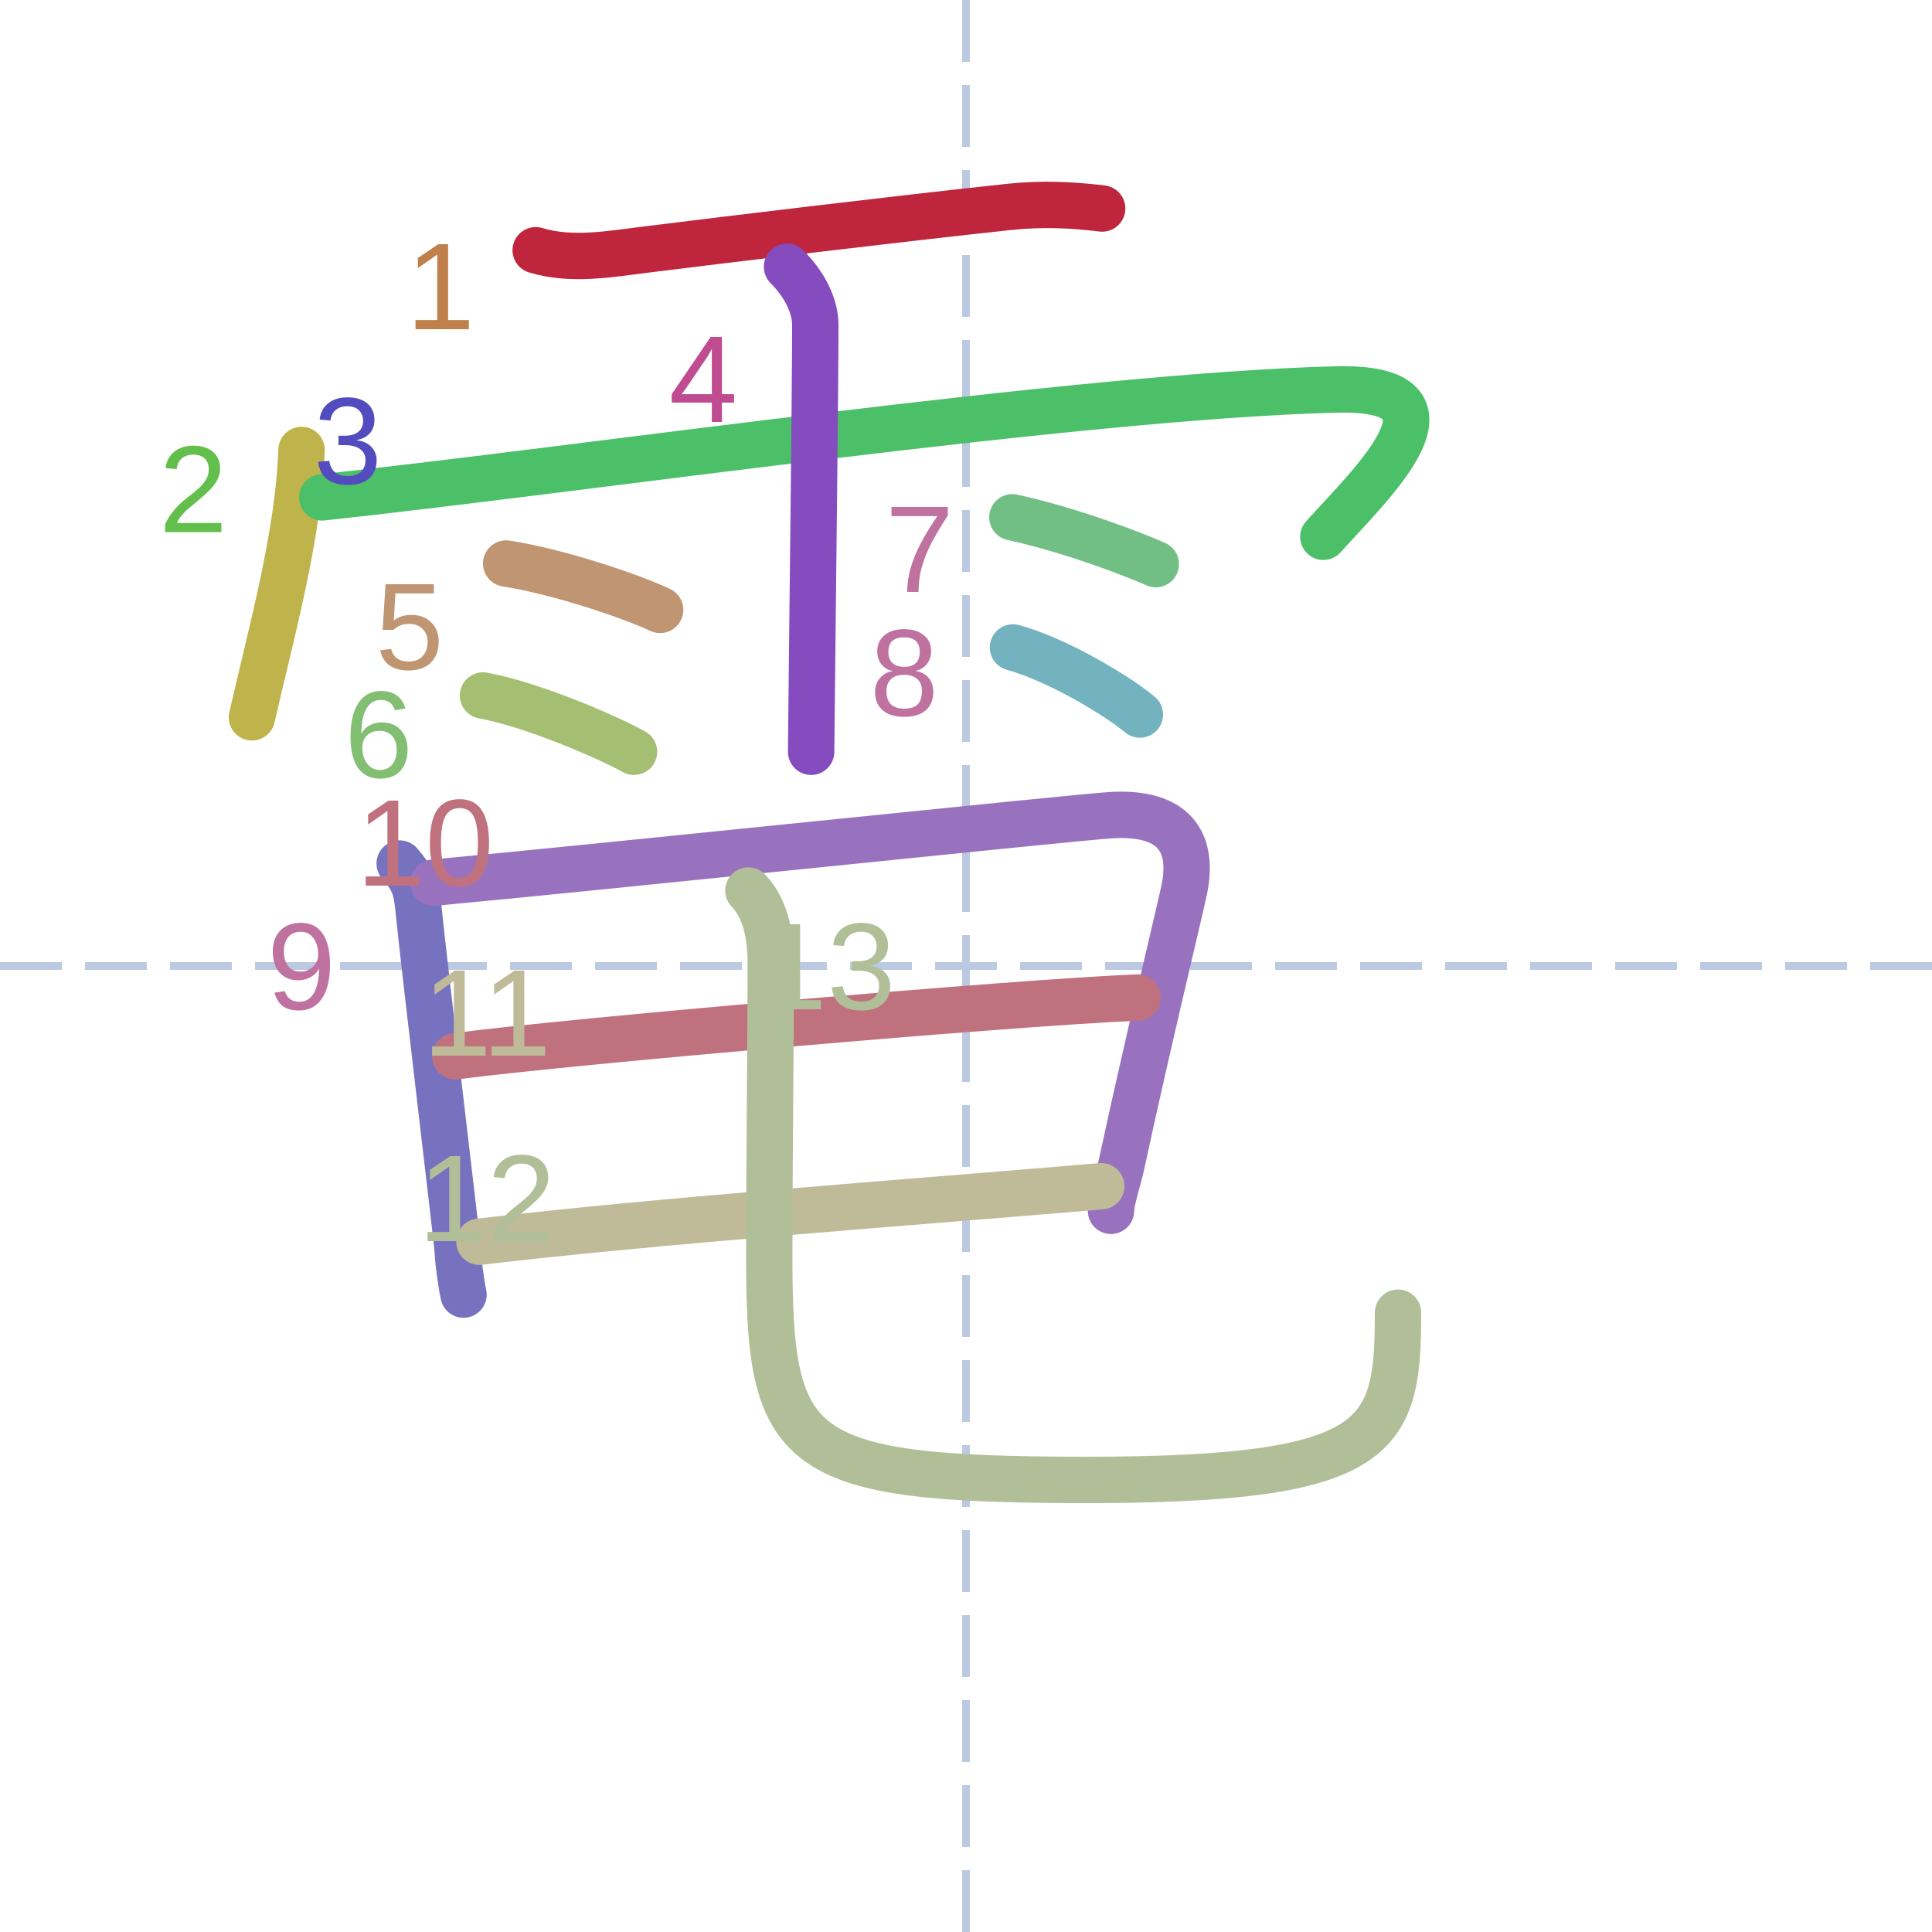
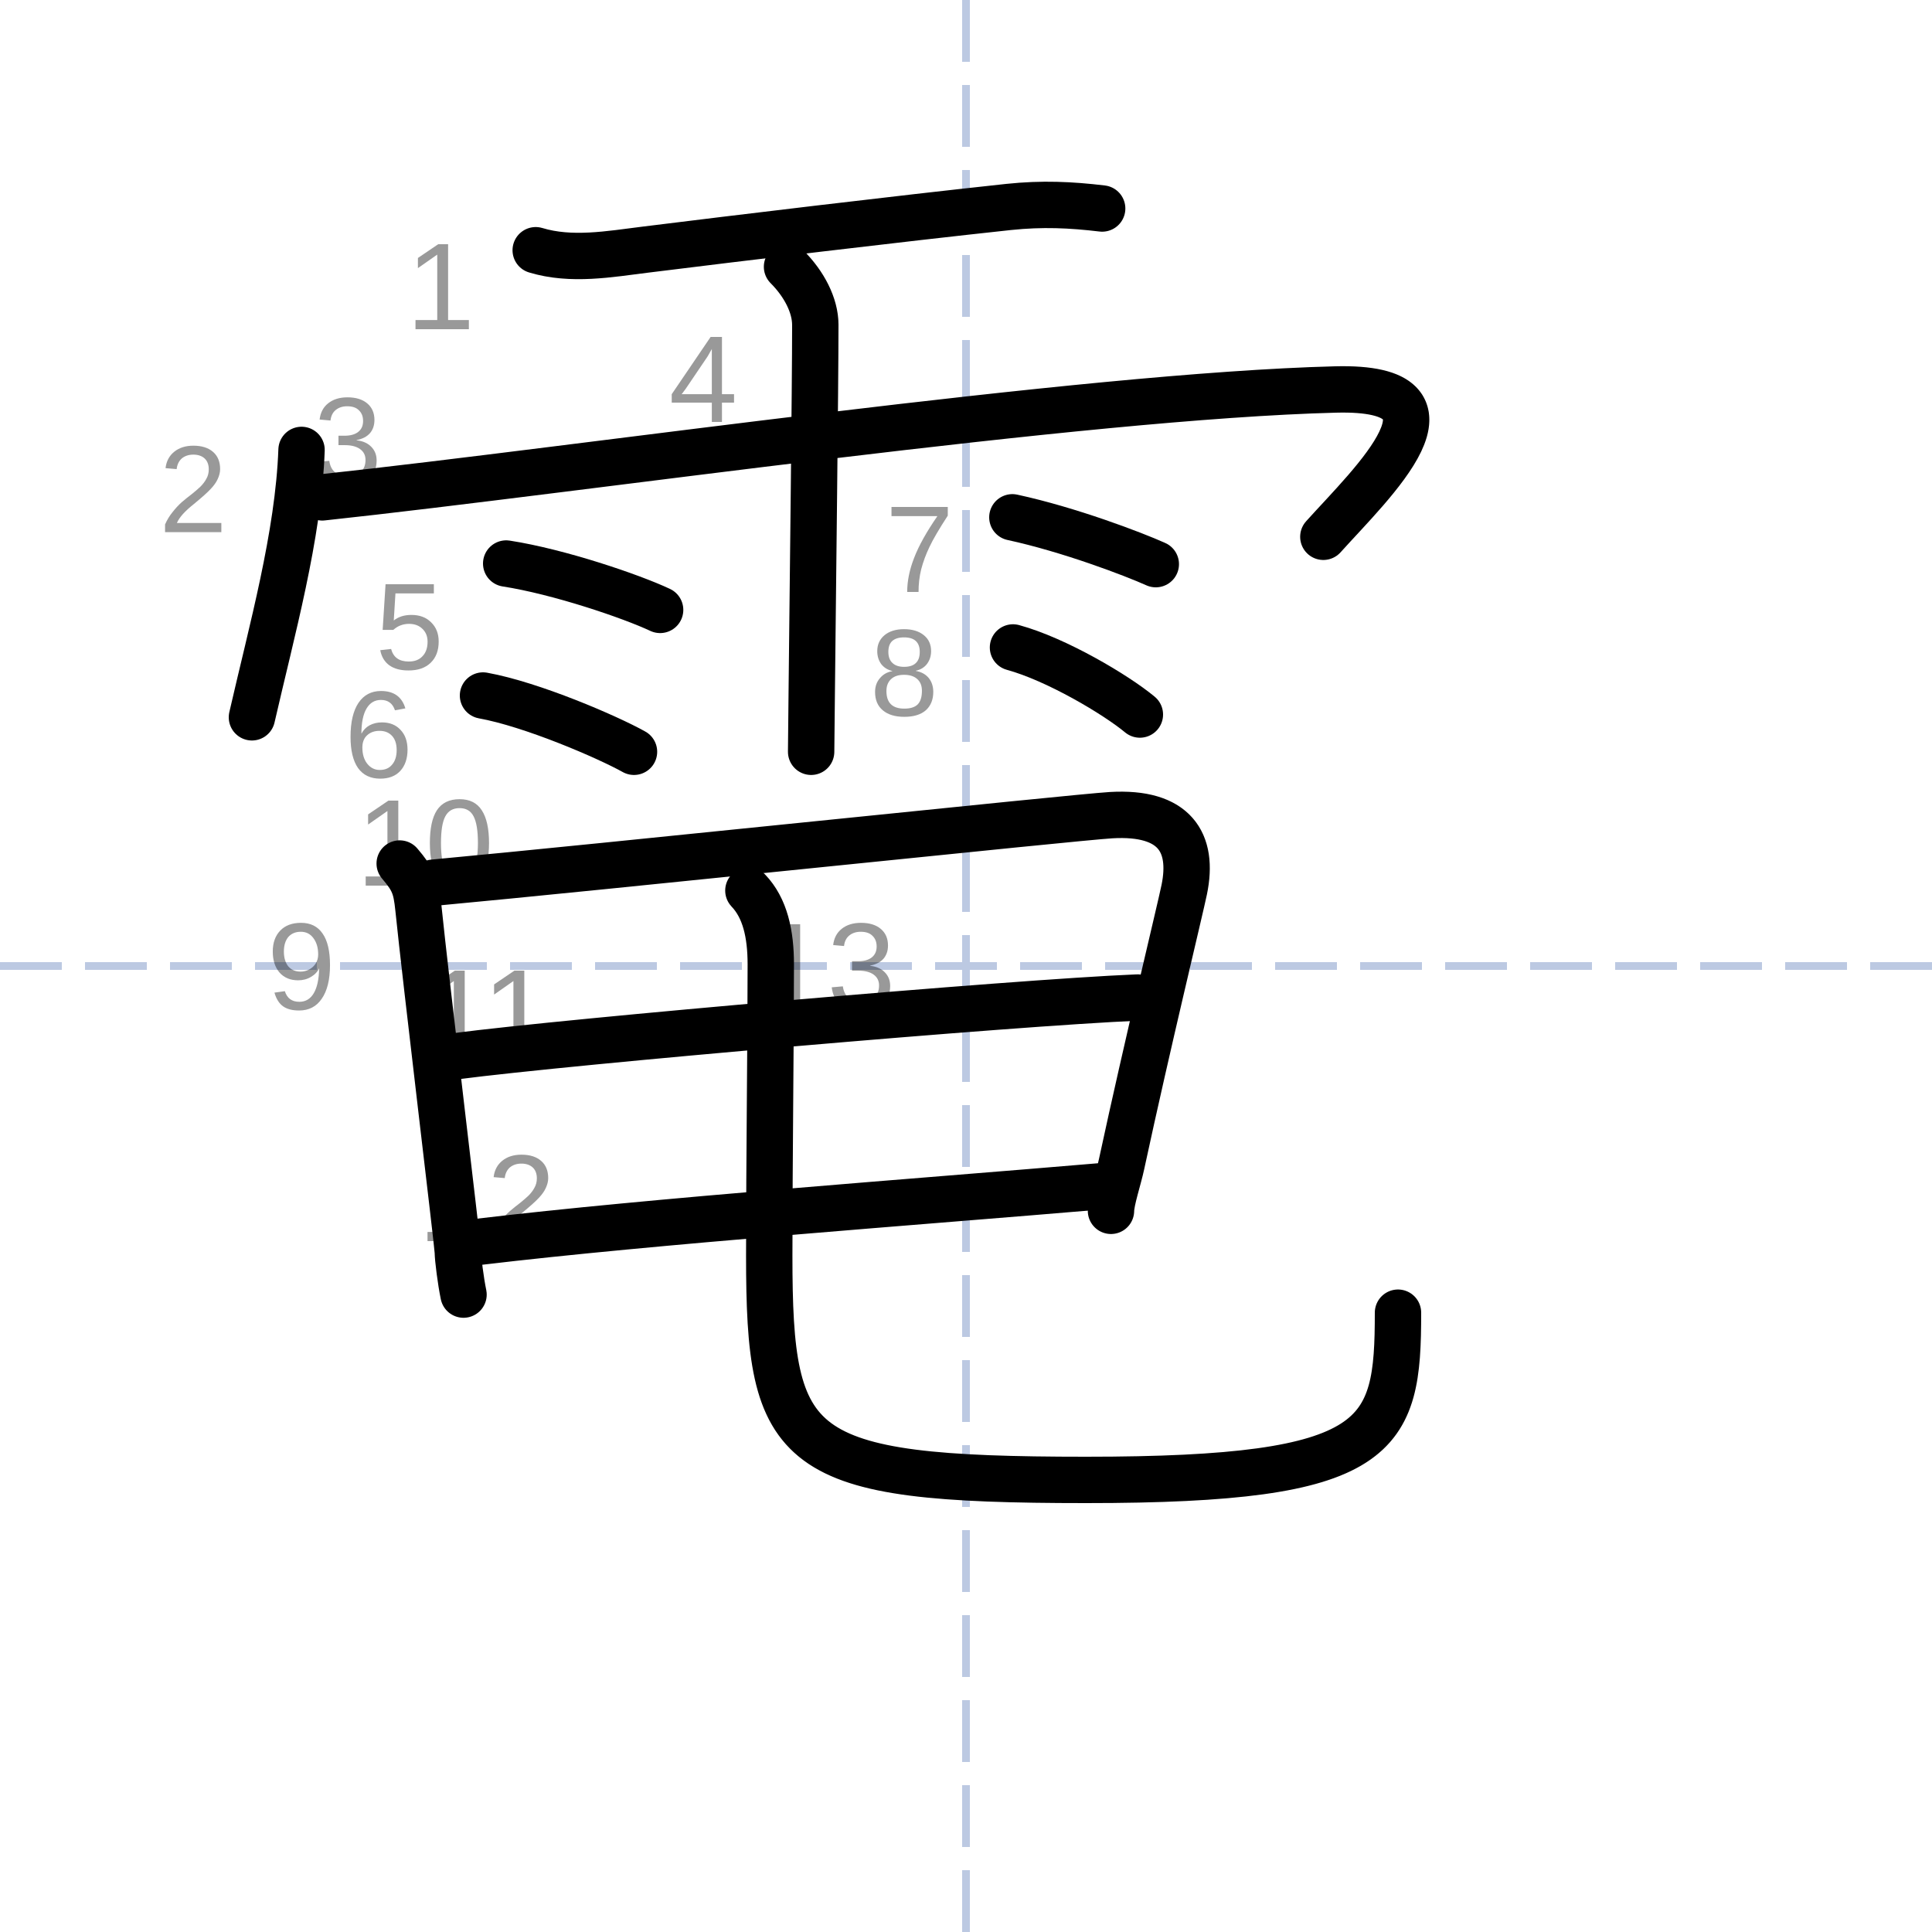
<svg xmlns="http://www.w3.org/2000/svg" height="250px" version="1.1" width="250px" style="overflow: hidden; position: relative; left: -0.75px; top: -0.2px;" viewBox="0 0 125 125" preserveAspectRatio="xMinYMin" class="dmak-svg">
  <defs style="-webkit-tap-highlight-color: rgba(0, 0, 0, 0);" />
  <path fill="none" stroke="#bcc9e2" d="M62.5,0L62.5,125" stroke-width="0.5" stroke-dasharray="4,1.5" style="-webkit-tap-highlight-color: rgba(0, 0, 0, 0);" />
  <path fill="none" stroke="#bcc9e2" d="M0,62.5L125,62.5" stroke-width="0.5" stroke-dasharray="4,1.5" style="-webkit-tap-highlight-color: rgba(0, 0, 0, 0);" />
-   <path fill="none" stroke="#bf263d" d="M34.66,16.19C36.97,16.89,39.44,16.44,41.77,16.15C47.8,15.4,57.92,14.18,65.26,13.39C67.45,13.16,69.29,13.25,71.31,13.49" stroke-width="3" stroke-linecap="round" stroke-linejoin="round" style="-webkit-tap-highlight-color: rgba(0, 0, 0, 0); stroke-linecap: round; stroke-linejoin: round; transition: stroke 400ms; stroke-dasharray: 36.884, 36.884; stroke-dashoffset: 0;">
+   <path fill="none" stroke="#000000" d="M34.66,16.19C36.97,16.89,39.44,16.44,41.77,16.15C47.8,15.4,57.92,14.18,65.26,13.39C67.45,13.16,69.29,13.25,71.31,13.49" stroke-width="3" stroke-linecap="round" stroke-linejoin="round" style="-webkit-tap-highlight-color: rgba(0, 0, 0, 0); stroke-linecap: round; stroke-linejoin: round; transition: stroke 400ms; stroke-dasharray: 36.884, 36.884; stroke-dashoffset: 0;">
    </path>
-   <text x="28.50" y="18.50" text-anchor="middle" font-family="&quot;Arial&quot;" font-size="8px" stroke="none" fill="#bf804c" style="-webkit-tap-highlight-color: rgba(0, 0, 0, 0); text-anchor: middle; font-family: Arial; font-size: 8px;">
+   <text x="28.50" y="18.50" text-anchor="middle" font-family="&quot;Arial&quot;" font-size="8px" stroke="none" fill="rgba(0,0,0,0.4)" style="-webkit-tap-highlight-color: rgba(0, 0, 0, 0); text-anchor: middle; font-family: Arial; font-size: 8px;">
    <tspan dy="2.8" style="-webkit-tap-highlight-color: rgba(0, 0, 0, 0);">1</tspan>
  </text>
-   <path fill="none" stroke="#bfb34c" d="M19.51,29.11C19.31,34.66,17.58,40.81,16.3,46.41" stroke-width="3" stroke-linecap="round" stroke-linejoin="round" style="-webkit-tap-highlight-color: rgba(0, 0, 0, 0); stroke-linecap: round; stroke-linejoin: round; transition: stroke 400ms; stroke-dasharray: 17.624, 17.624; stroke-dashoffset: 0;">
+   <path fill="none" stroke="#000000" d="M19.51,29.11C19.31,34.66,17.58,40.81,16.3,46.41" stroke-width="3" stroke-linecap="round" stroke-linejoin="round" style="-webkit-tap-highlight-color: rgba(0, 0, 0, 0); stroke-linecap: round; stroke-linejoin: round; transition: stroke 400ms; stroke-dasharray: 17.624, 17.624; stroke-dashoffset: 0;">
    </path>
-   <text x="12.50" y="31.63" text-anchor="middle" font-family="&quot;Arial&quot;" font-size="8px" stroke="none" fill="#63bf4c" style="-webkit-tap-highlight-color: rgba(0, 0, 0, 0); text-anchor: middle; font-family: Arial; font-size: 8px;">
+   <text x="12.50" y="31.63" text-anchor="middle" font-family="&quot;Arial&quot;" font-size="8px" stroke="none" fill="rgba(0,0,0,0.4)" style="-webkit-tap-highlight-color: rgba(0, 0, 0, 0); text-anchor: middle; font-family: Arial; font-size: 8px;">
    <tspan dy="2.8" style="-webkit-tap-highlight-color: rgba(0, 0, 0, 0);">2</tspan>
  </text>
-   <path fill="none" stroke="#4cbf69" d="M20.85,32.18C37.62,30.38,70,25.62,86.4,25.2C95.5,24.96,88.75,31.25,85.62,34.73" stroke-width="3" stroke-linecap="round" stroke-linejoin="round" style="-webkit-tap-highlight-color: rgba(0, 0, 0, 0); stroke-linecap: round; stroke-linejoin: round; transition: stroke 400ms; stroke-dasharray: 80.881, 80.881; stroke-dashoffset: 0;">
+   <path fill="none" stroke="#000000" d="M20.85,32.18C37.62,30.38,70,25.62,86.4,25.2C95.5,24.96,88.75,31.25,85.62,34.73" stroke-width="3" stroke-linecap="round" stroke-linejoin="round" style="-webkit-tap-highlight-color: rgba(0, 0, 0, 0); stroke-linecap: round; stroke-linejoin: round; transition: stroke 400ms; stroke-dasharray: 80.881, 80.881; stroke-dashoffset: 0;">
    </path>
-   <text x="22.50" y="28.50" text-anchor="middle" font-family="&quot;Arial&quot;" font-size="8px" stroke="none" fill="#524cbf" style="-webkit-tap-highlight-color: rgba(0, 0, 0, 0); text-anchor: middle; font-family: Arial; font-size: 8px;">
+   <text x="22.50" y="28.50" text-anchor="middle" font-family="&quot;Arial&quot;" font-size="8px" stroke="none" fill="rgba(0,0,0,0.4)" style="-webkit-tap-highlight-color: rgba(0, 0, 0, 0); text-anchor: middle; font-family: Arial; font-size: 8px;">
    <tspan dy="2.8" style="-webkit-tap-highlight-color: rgba(0, 0, 0, 0);">3</tspan>
  </text>
-   <path fill="none" stroke="#854cbf" d="M50.92,17.26C52.02,18.36,52.75,19.75,52.75,21.02C52.75,25,52.59,38.1,52.52,44.75C52.5,46.85,52.48,48.31,52.48,48.64" stroke-width="3" stroke-linecap="round" stroke-linejoin="round" style="-webkit-tap-highlight-color: rgba(0, 0, 0, 0); stroke-linecap: round; stroke-linejoin: round; transition: stroke 400ms; stroke-dasharray: 31.906, 31.906; stroke-dashoffset: 0;">
+   <path fill="none" stroke="#000000" d="M50.92,17.26C52.02,18.36,52.75,19.75,52.75,21.02C52.75,25,52.59,38.1,52.52,44.75C52.5,46.85,52.48,48.31,52.48,48.64" stroke-width="3" stroke-linecap="round" stroke-linejoin="round" style="-webkit-tap-highlight-color: rgba(0, 0, 0, 0); stroke-linecap: round; stroke-linejoin: round; transition: stroke 400ms; stroke-dasharray: 31.906, 31.906; stroke-dashoffset: 0;">
    </path>
-   <text x="45.50" y="24.50" text-anchor="middle" font-family="&quot;Arial&quot;" font-size="8px" stroke="none" fill="#bf4c91" style="-webkit-tap-highlight-color: rgba(0, 0, 0, 0); text-anchor: middle; font-family: Arial; font-size: 8px;">
+   <text x="45.50" y="24.50" text-anchor="middle" font-family="&quot;Arial&quot;" font-size="8px" stroke="none" fill="rgba(0,0,0,0.4)" style="-webkit-tap-highlight-color: rgba(0, 0, 0, 0); text-anchor: middle; font-family: Arial; font-size: 8px;">
    <tspan dy="2.8" style="-webkit-tap-highlight-color: rgba(0, 0, 0, 0);">4</tspan>
  </text>
-   <path fill="none" stroke="#bf9572" d="M32.75,36.46C36.17,36.99,40.84,38.58,42.71,39.46" stroke-width="3" stroke-linecap="round" stroke-linejoin="round" style="-webkit-tap-highlight-color: rgba(0, 0, 0, 0); stroke-linecap: round; stroke-linejoin: round; transition: stroke 400ms; stroke-dasharray: 10.427, 10.427; stroke-dashoffset: 0;">
+   <path fill="none" stroke="#000000" d="M32.75,36.46C36.17,36.99,40.84,38.58,42.71,39.46" stroke-width="3" stroke-linecap="round" stroke-linejoin="round" style="-webkit-tap-highlight-color: rgba(0, 0, 0, 0); stroke-linecap: round; stroke-linejoin: round; transition: stroke 400ms; stroke-dasharray: 10.427, 10.427; stroke-dashoffset: 0;">
    </path>
-   <text x="26.50" y="40.50" text-anchor="middle" font-family="&quot;Arial&quot;" font-size="8px" stroke="none" fill="#bf9572" style="-webkit-tap-highlight-color: rgba(0, 0, 0, 0); text-anchor: middle; font-family: Arial; font-size: 8px;">
+   <text x="26.50" y="40.50" text-anchor="middle" font-family="&quot;Arial&quot;" font-size="8px" stroke="none" fill="rgba(0,0,0,0.4)" style="-webkit-tap-highlight-color: rgba(0, 0, 0, 0); text-anchor: middle; font-family: Arial; font-size: 8px;">
    <tspan dy="2.8" style="-webkit-tap-highlight-color: rgba(0, 0, 0, 0);">5</tspan>
  </text>
-   <path fill="none" stroke="#a4bf72" d="M31.25,45C34.41,45.57,39.3,47.68,41.02,48.64" stroke-width="3" stroke-linecap="round" stroke-linejoin="round" style="-webkit-tap-highlight-color: rgba(0, 0, 0, 0); stroke-linecap: round; stroke-linejoin: round; transition: stroke 400ms; stroke-dasharray: 10.457, 10.457; stroke-dashoffset: 0;">
+   <path fill="none" stroke="#000000" d="M31.25,45C34.41,45.57,39.3,47.68,41.02,48.64" stroke-width="3" stroke-linecap="round" stroke-linejoin="round" style="-webkit-tap-highlight-color: rgba(0, 0, 0, 0); stroke-linecap: round; stroke-linejoin: round; transition: stroke 400ms; stroke-dasharray: 10.457, 10.457; stroke-dashoffset: 0;">
    </path>
-   <text x="24.50" y="47.50" text-anchor="middle" font-family="&quot;Arial&quot;" font-size="8px" stroke="none" fill="#82bf72" style="-webkit-tap-highlight-color: rgba(0, 0, 0, 0); text-anchor: middle; font-family: Arial; font-size: 8px;">
+   <text x="24.50" y="47.50" text-anchor="middle" font-family="&quot;Arial&quot;" font-size="8px" stroke="none" fill="rgba(0,0,0,0.4)" style="-webkit-tap-highlight-color: rgba(0, 0, 0, 0); text-anchor: middle; font-family: Arial; font-size: 8px;">
    <tspan dy="2.8" style="-webkit-tap-highlight-color: rgba(0, 0, 0, 0);">6</tspan>
  </text>
-   <path fill="none" stroke="#72bf85" d="M65.5,33.47C69.16,34.26,73.31,35.84,74.78,36.5" stroke-width="3" stroke-linecap="round" stroke-linejoin="round" style="-webkit-tap-highlight-color: rgba(0, 0, 0, 0); stroke-linecap: round; stroke-linejoin: round; transition: stroke 400ms; stroke-dasharray: 9.776, 9.776; stroke-dashoffset: 0;">
+   <path fill="none" stroke="#000000" d="M65.5,33.47C69.16,34.26,73.31,35.84,74.78,36.5" stroke-width="3" stroke-linecap="round" stroke-linejoin="round" style="-webkit-tap-highlight-color: rgba(0, 0, 0, 0); stroke-linecap: round; stroke-linejoin: round; transition: stroke 400ms; stroke-dasharray: 9.776, 9.776; stroke-dashoffset: 0;">
    </path>
-   <path fill="none" stroke="#72b3bf" d="M65.54,41.89C68.36,42.66,72.21,44.95,73.75,46.23" stroke-width="3" stroke-linecap="round" stroke-linejoin="round" style="-webkit-tap-highlight-color: rgba(0, 0, 0, 0); stroke-linecap: round; stroke-linejoin: round; transition: stroke 400ms; stroke-dasharray: 9.336, 9.336; stroke-dashoffset: 0;">
+   <path fill="none" stroke="#000000" d="M65.54,41.89C68.36,42.66,72.21,44.95,73.75,46.23" stroke-width="3" stroke-linecap="round" stroke-linejoin="round" style="-webkit-tap-highlight-color: rgba(0, 0, 0, 0); stroke-linecap: round; stroke-linejoin: round; transition: stroke 400ms; stroke-dasharray: 9.336, 9.336; stroke-dashoffset: 0;">
    </path>
-   <path fill="none" stroke="#7672bf" d="M25.86,55.87C26.75,56.91,26.93,57.39,27.07,58.75C27.54,63.37,29.62,80.59,29.62,80.97C29.62,81.4,29.81,82.9,29.99,83.76" stroke-width="3" stroke-linecap="round" stroke-linejoin="round" style="-webkit-tap-highlight-color: rgba(0, 0, 0, 0); stroke-linecap: round; stroke-linejoin: round; transition: stroke 400ms; stroke-dasharray: 28.378, 28.378; stroke-dashoffset: 0;">
+   <path fill="none" stroke="#000000" d="M25.86,55.87C26.75,56.91,26.93,57.39,27.07,58.75C27.54,63.37,29.62,80.59,29.62,80.97C29.62,81.4,29.81,82.9,29.99,83.76" stroke-width="3" stroke-linecap="round" stroke-linejoin="round" style="-webkit-tap-highlight-color: rgba(0, 0, 0, 0); stroke-linecap: round; stroke-linejoin: round; transition: stroke 400ms; stroke-dasharray: 28.378, 28.378; stroke-dashoffset: 0;">
    </path>
-   <path fill="none" stroke="#9872bf" d="M28.04,57.11C38.83,56.11,69.53,52.88,71.89,52.74C76,52.5,77.25,54.5,76.62,57.56C76.35,58.87,74.25,67.5,72.57,75.3C72.37,76.25,71.88,77.69,71.88,78.34" stroke-width="3" stroke-linecap="round" stroke-linejoin="round" style="-webkit-tap-highlight-color: rgba(0, 0, 0, 0); stroke-linecap: round; stroke-linejoin: round; transition: stroke 400ms; stroke-dasharray: 73.67, 73.67; stroke-dashoffset: 0;">
+   <path fill="none" stroke="#000000" d="M28.04,57.11C38.83,56.11,69.53,52.88,71.89,52.74C76,52.5,77.25,54.5,76.62,57.56C76.35,58.87,74.25,67.5,72.57,75.3C72.37,76.25,71.88,77.69,71.88,78.34" stroke-width="3" stroke-linecap="round" stroke-linejoin="round" style="-webkit-tap-highlight-color: rgba(0, 0, 0, 0); stroke-linecap: round; stroke-linejoin: round; transition: stroke 400ms; stroke-dasharray: 73.67, 73.67; stroke-dashoffset: 0;">
    </path>
-   <text x="59.50" y="35.50" text-anchor="middle" font-family="&quot;Arial&quot;" font-size="8px" stroke="none" fill="#bf72a0" style="-webkit-tap-highlight-color: rgba(0, 0, 0, 0); text-anchor: middle; font-family: Arial; font-size: 8px;">
+   <text x="59.50" y="35.50" text-anchor="middle" font-family="&quot;Arial&quot;" font-size="8px" stroke="none" fill="rgba(0,0,0,0.4)" style="-webkit-tap-highlight-color: rgba(0, 0, 0, 0); text-anchor: middle; font-family: Arial; font-size: 8px;">
    <tspan dy="2.8" style="-webkit-tap-highlight-color: rgba(0, 0, 0, 0);">7</tspan>
  </text>
-   <text x="58.50" y="43.50" text-anchor="middle" font-family="&quot;Arial&quot;" font-size="8px" stroke="none" fill="#bf72a0" style="-webkit-tap-highlight-color: rgba(0, 0, 0, 0); text-anchor: middle; font-family: Arial; font-size: 8px;">
+   <text x="58.50" y="43.50" text-anchor="middle" font-family="&quot;Arial&quot;" font-size="8px" stroke="none" fill="rgba(0,0,0,0.4)" style="-webkit-tap-highlight-color: rgba(0, 0, 0, 0); text-anchor: middle; font-family: Arial; font-size: 8px;">
    <tspan dy="2.8" style="-webkit-tap-highlight-color: rgba(0, 0, 0, 0);">8</tspan>
  </text>
-   <text x="19.50" y="62.50" text-anchor="middle" font-family="&quot;Arial&quot;" font-size="8px" stroke="none" fill="#bf72a0" style="-webkit-tap-highlight-color: rgba(0, 0, 0, 0); text-anchor: middle; font-family: Arial; font-size: 8px;">
+   <text x="19.50" y="62.50" text-anchor="middle" font-family="&quot;Arial&quot;" font-size="8px" stroke="none" fill="rgba(0,0,0,0.4)" style="-webkit-tap-highlight-color: rgba(0, 0, 0, 0); text-anchor: middle; font-family: Arial; font-size: 8px;">
    <tspan dy="2.8" style="-webkit-tap-highlight-color: rgba(0, 0, 0, 0);">9</tspan>
  </text>
-   <path fill="none" stroke="#bf727e" d="M29.46,68.34C36.88,67.37,65.63,64.87,73.6,64.54" stroke-width="3" stroke-linecap="round" stroke-linejoin="round" style="-webkit-tap-highlight-color: rgba(0, 0, 0, 0); stroke-linecap: round; stroke-linejoin: round; transition: stroke 400ms; stroke-dasharray: 44.308, 44.308; stroke-dashoffset: 0;">
+   <path fill="none" stroke="#000000" d="M29.46,68.34C36.88,67.37,65.63,64.87,73.6,64.54" stroke-width="3" stroke-linecap="round" stroke-linejoin="round" style="-webkit-tap-highlight-color: rgba(0, 0, 0, 0); stroke-linecap: round; stroke-linejoin: round; transition: stroke 400ms; stroke-dasharray: 44.308, 44.308; stroke-dashoffset: 0;">
    </path>
-   <text x="27.50" y="54.50" text-anchor="middle" font-family="&quot;Arial&quot;" font-size="8px" stroke="none" fill="#bf727e" style="-webkit-tap-highlight-color: rgba(0, 0, 0, 0); text-anchor: middle; font-family: Arial; font-size: 8px;">
+   <text x="27.50" y="54.50" text-anchor="middle" font-family="&quot;Arial&quot;" font-size="8px" stroke="none" fill="rgba(0,0,0,0.4)" style="-webkit-tap-highlight-color: rgba(0, 0, 0, 0); text-anchor: middle; font-family: Arial; font-size: 8px;">
    <tspan dy="2.8" style="-webkit-tap-highlight-color: rgba(0, 0, 0, 0);">10</tspan>
  </text>
-   <path fill="none" stroke="#bfbb99" d="M31.02,80.34C42.25,79,59.5,77.75,71.25,76.75" stroke-width="3" stroke-linecap="round" stroke-linejoin="round" style="-webkit-tap-highlight-color: rgba(0, 0, 0, 0); stroke-linecap: round; stroke-linejoin: round; transition: stroke 400ms; stroke-dasharray: 40.392, 40.392; stroke-dashoffset: 0;">
+   <path fill="none" stroke="#000000" d="M31.02,80.34C42.25,79,59.5,77.75,71.25,76.75" stroke-width="3" stroke-linecap="round" stroke-linejoin="round" style="-webkit-tap-highlight-color: rgba(0, 0, 0, 0); stroke-linecap: round; stroke-linejoin: round; transition: stroke 400ms; stroke-dasharray: 40.392, 40.392; stroke-dashoffset: 0;">
    </path>
-   <text x="31.50" y="65.50" text-anchor="middle" font-family="&quot;Arial&quot;" font-size="8px" stroke="none" fill="#bfbb99" style="-webkit-tap-highlight-color: rgba(0, 0, 0, 0); text-anchor: middle; font-family: Arial; font-size: 8px;">
+   <text x="31.50" y="65.50" text-anchor="middle" font-family="&quot;Arial&quot;" font-size="8px" stroke="none" fill="rgba(0,0,0,0.4)" style="-webkit-tap-highlight-color: rgba(0, 0, 0, 0); text-anchor: middle; font-family: Arial; font-size: 8px;">
    <tspan dy="2.8" style="-webkit-tap-highlight-color: rgba(0, 0, 0, 0);">11</tspan>
  </text>
-   <path fill="none" stroke="#b1bf99" d="M48.42,57.62C49.5,58.75,49.87,60.42,49.87,62.4C49.87,67.25,49.77,75.15,49.77,81.25C49.77,94,51.25,95.75,70.27,95.75C89.5,95.75,90.45,93,90.45,84.93" stroke-width="3" stroke-linecap="round" stroke-linejoin="round" style="-webkit-tap-highlight-color: rgba(0, 0, 0, 0); stroke-linecap: round; stroke-linejoin: round; transition: stroke 400ms; stroke-dasharray: 81.646, 81.646; stroke-dashoffset: 0;">
+   <path fill="none" stroke="#000000" d="M48.42,57.62C49.5,58.75,49.87,60.42,49.87,62.4C49.87,67.25,49.77,75.15,49.77,81.25C49.77,94,51.25,95.75,70.27,95.75C89.5,95.75,90.45,93,90.45,84.93" stroke-width="3" stroke-linecap="round" stroke-linejoin="round" style="-webkit-tap-highlight-color: rgba(0, 0, 0, 0); stroke-linecap: round; stroke-linejoin: round; transition: stroke 400ms; stroke-dasharray: 81.646, 81.646; stroke-dashoffset: 0;">
    </path>
-   <text x="31.50" y="77.50" text-anchor="middle" font-family="&quot;Arial&quot;" font-size="8px" stroke="none" fill="#b1bf99" style="-webkit-tap-highlight-color: rgba(0, 0, 0, 0); text-anchor: middle; font-family: Arial; font-size: 8px;">
+   <text x="31.50" y="77.50" text-anchor="middle" font-family="&quot;Arial&quot;" font-size="8px" stroke="none" fill="rgba(0,0,0,0.4)" style="-webkit-tap-highlight-color: rgba(0, 0, 0, 0); text-anchor: middle; font-family: Arial; font-size: 8px;">
    <tspan dy="2.8" style="-webkit-tap-highlight-color: rgba(0, 0, 0, 0);">12</tspan>
  </text>
-   <text x="53.50" y="62.50" text-anchor="middle" font-family="&quot;Arial&quot;" font-size="8px" stroke="none" fill="#b1bf99" style="-webkit-tap-highlight-color: rgba(0, 0, 0, 0); text-anchor: middle; font-family: Arial; font-size: 8px;">
+   <text x="53.50" y="62.50" text-anchor="middle" font-family="&quot;Arial&quot;" font-size="8px" stroke="none" fill="rgba(0,0,0,0.4)" style="-webkit-tap-highlight-color: rgba(0, 0, 0, 0); text-anchor: middle; font-family: Arial; font-size: 8px;">
    <tspan dy="2.8" style="-webkit-tap-highlight-color: rgba(0, 0, 0, 0);">13</tspan>
  </text>
</svg>
